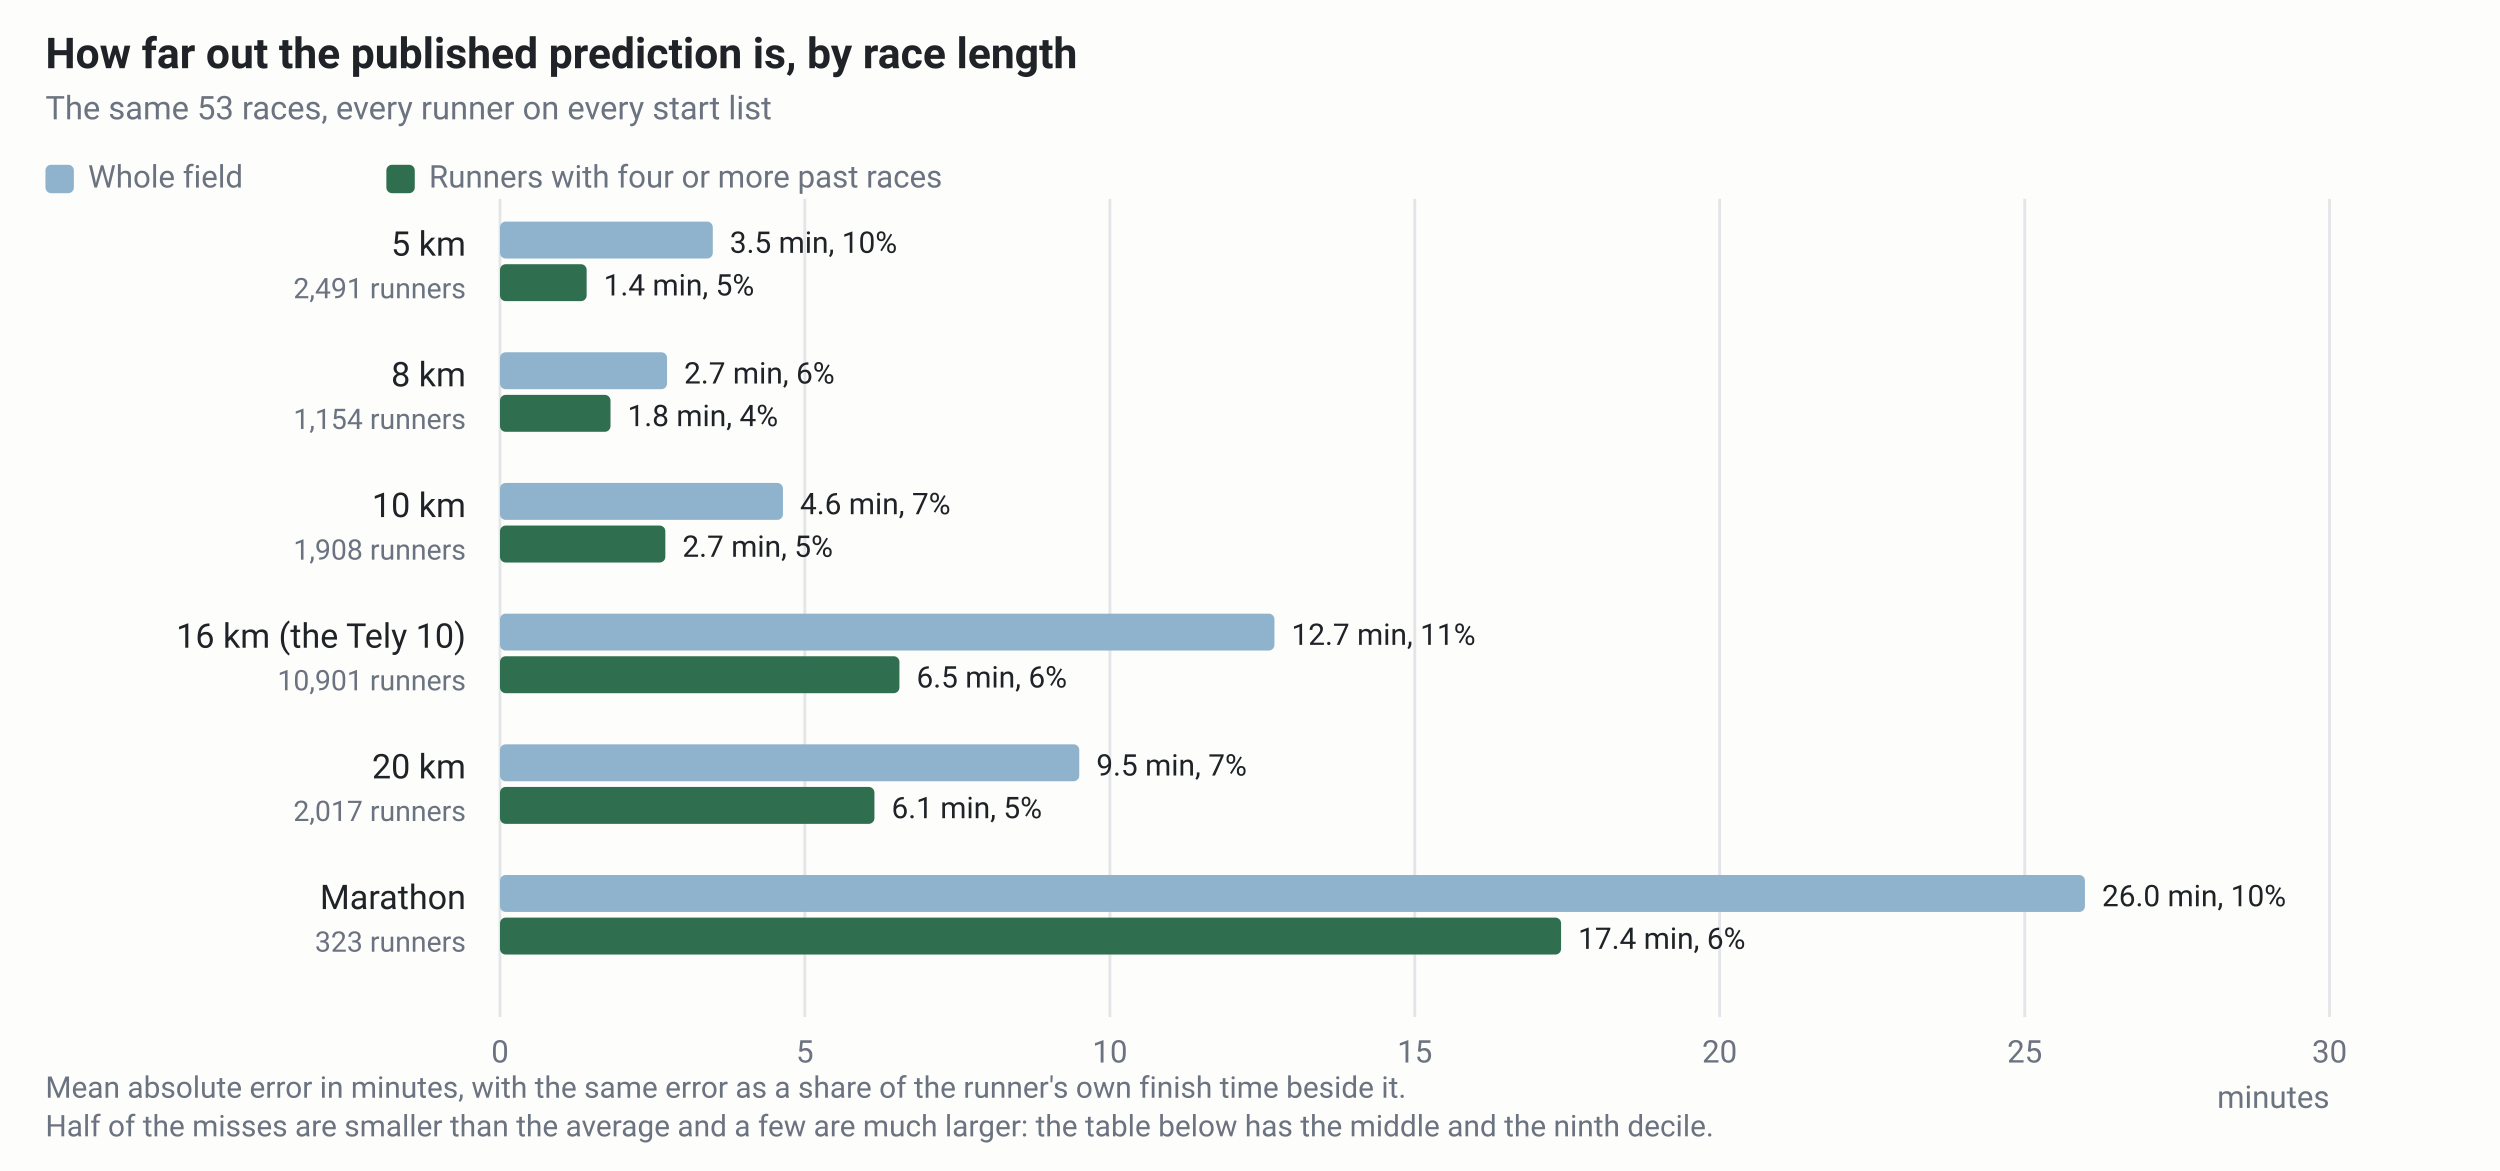
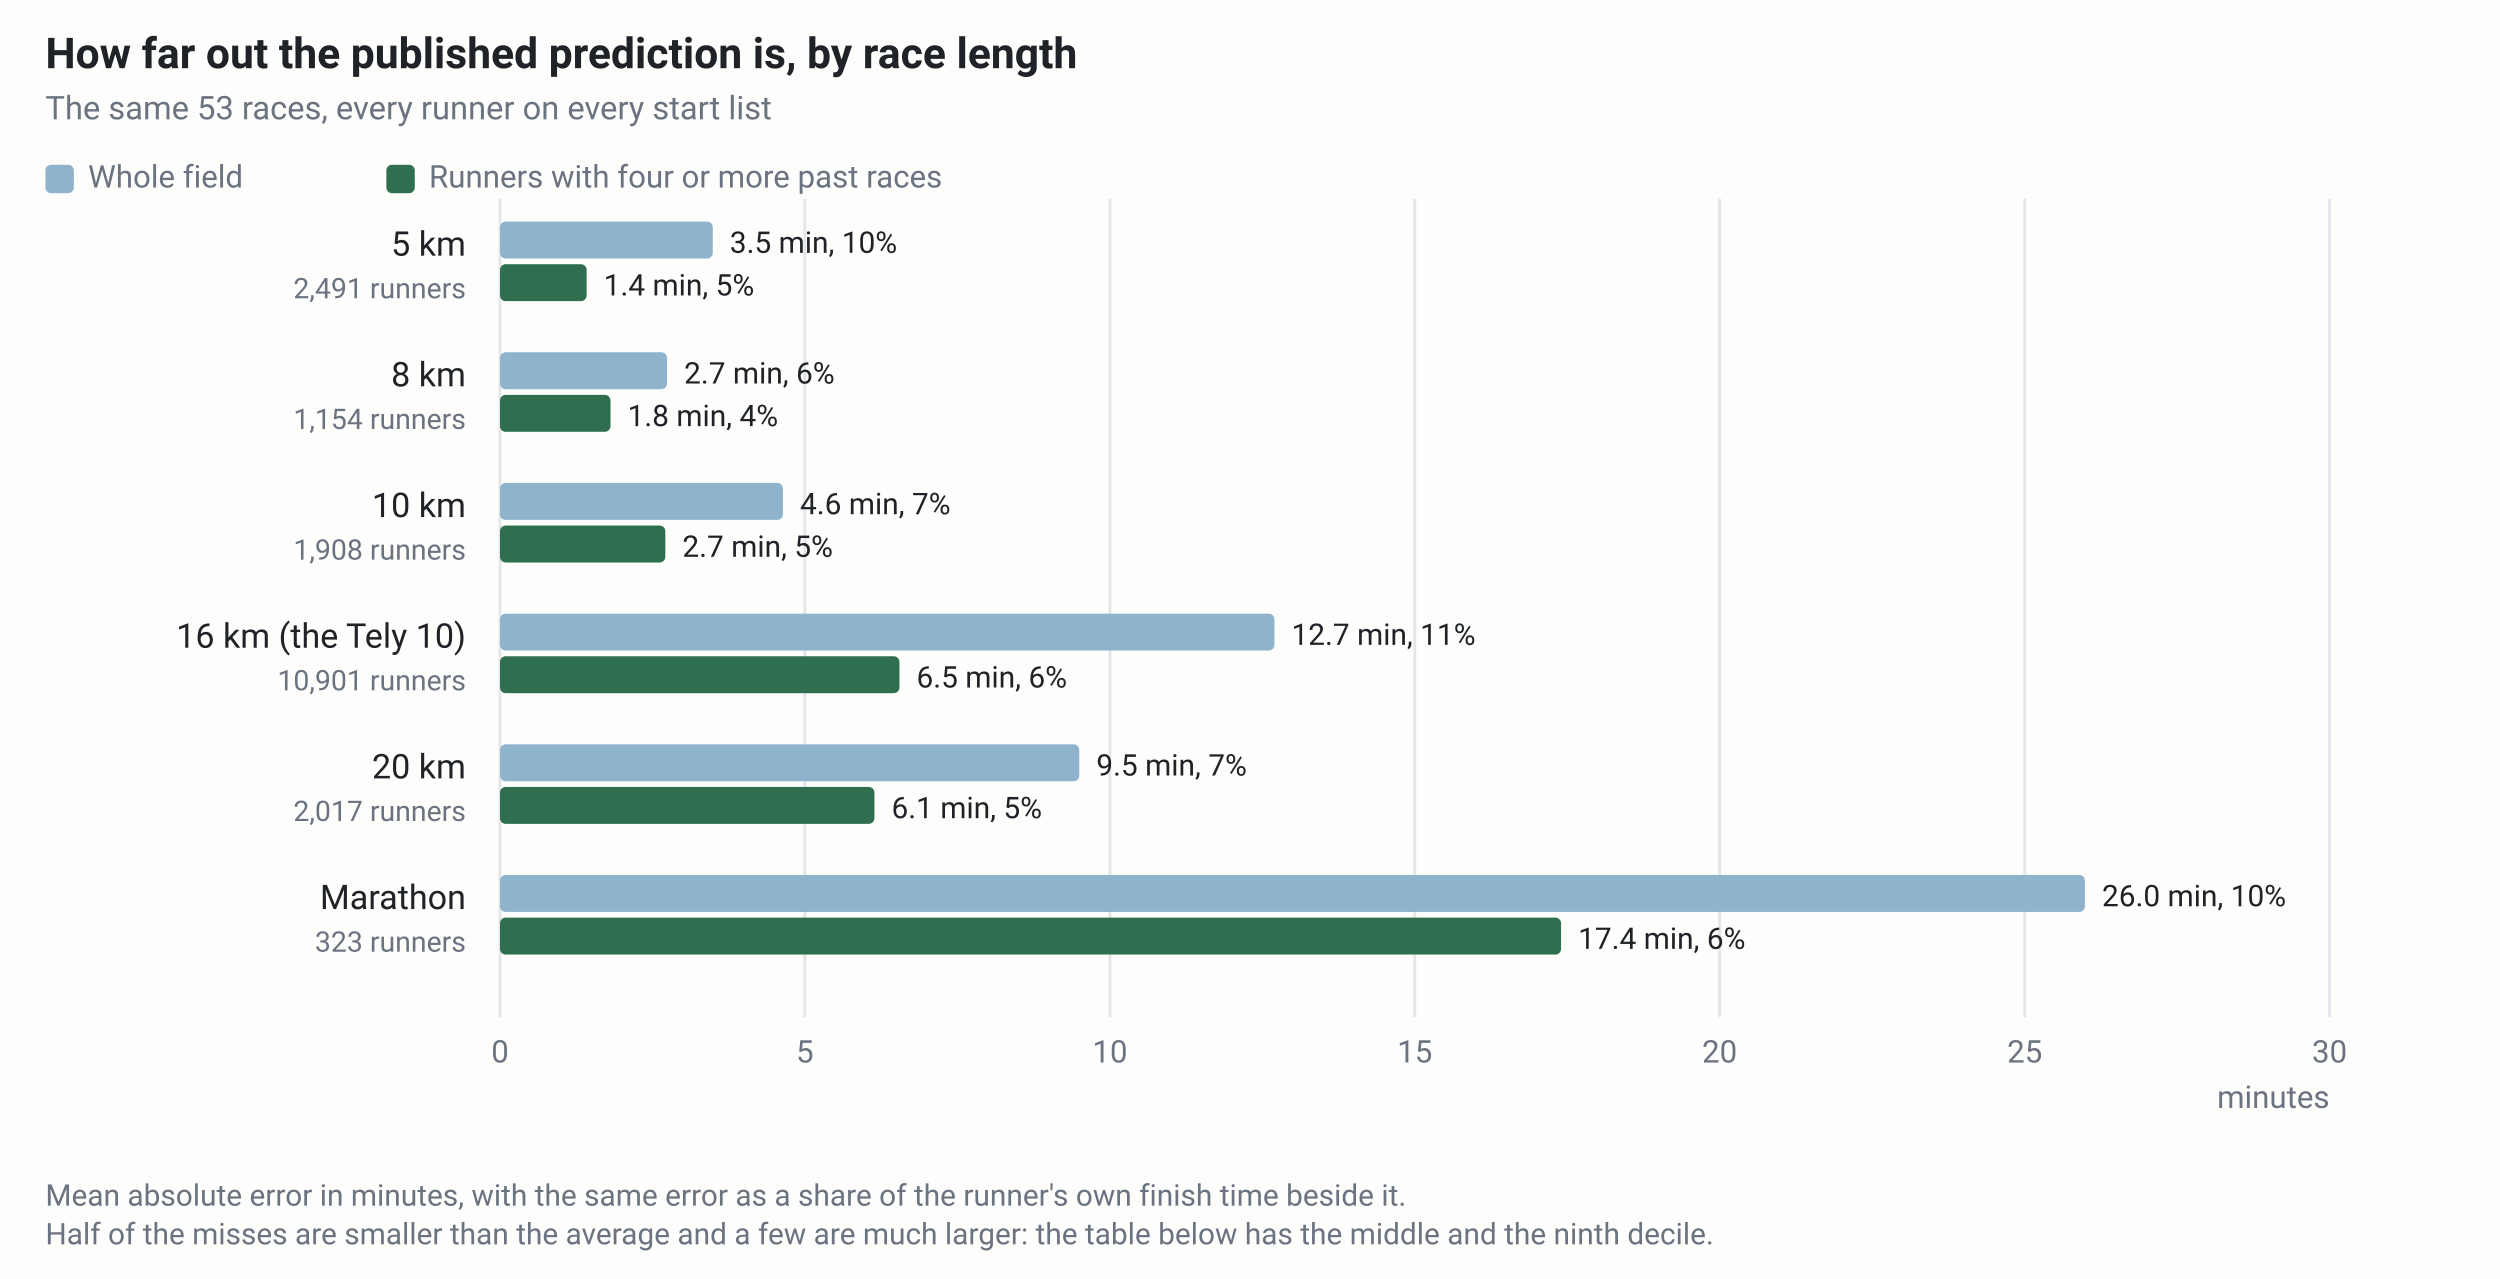
- <svg xmlns="http://www.w3.org/2000/svg" viewBox="0 0 880 412" width="880" height="412" role="img" aria-label="How far out the published prediction is, by race length" font-family="system-ui, -apple-system, 'Segoe UI', Roboto, Helvetica, Arial, sans-serif">
-   <rect width="880" height="412" fill="#fdfdfb" />
+ <svg xmlns="http://www.w3.org/2000/svg" viewBox="0 0 880 450" width="880" height="450" role="img" aria-label="How far out the published prediction is, by race length" font-family="system-ui, -apple-system, 'Segoe UI', Roboto, Helvetica, Arial, sans-serif">
+   <rect width="880" height="450" fill="#fdfdfb" />
  <text x="16" y="24" font-size="15" fill="#1f2328" text-anchor="start" font-weight="600">How far out the published prediction is, by race length</text>
  <text x="16" y="42" font-size="11.5" fill="#6b7280" text-anchor="start" font-weight="normal">The same 53 races, every runner on every start list</text>
  <rect x="16" y="58" width="10" height="10" rx="2" fill="#8fb3cc" />
  <text x="31" y="66" font-size="11" fill="#6b7280" text-anchor="start" font-weight="normal">Whole field</text>
  <rect x="136" y="58" width="10" height="10" rx="2" fill="#2f6f4f" />
  <text x="151" y="66" font-size="11" fill="#6b7280" text-anchor="start" font-weight="normal">Runners with four or more past races</text>
  <line x1="176" y1="70" x2="176" y2="358" stroke="#e3e5e8" stroke-width="1" />
  <text x="176" y="374" font-size="11" fill="#6b7280" text-anchor="middle" font-weight="normal">0</text>
  <line x1="283.3" y1="70" x2="283.3" y2="358" stroke="#e3e5e8" stroke-width="1" />
  <text x="283.3" y="374" font-size="11" fill="#6b7280" text-anchor="middle" font-weight="normal">5</text>
  <line x1="390.7" y1="70" x2="390.7" y2="358" stroke="#e3e5e8" stroke-width="1" />
  <text x="390.7" y="374" font-size="11" fill="#6b7280" text-anchor="middle" font-weight="normal">10</text>
  <line x1="498" y1="70" x2="498" y2="358" stroke="#e3e5e8" stroke-width="1" />
  <text x="498" y="374" font-size="11" fill="#6b7280" text-anchor="middle" font-weight="normal">15</text>
  <line x1="605.3" y1="70" x2="605.3" y2="358" stroke="#e3e5e8" stroke-width="1" />
  <text x="605.3" y="374" font-size="11" fill="#6b7280" text-anchor="middle" font-weight="normal">20</text>
  <line x1="712.7" y1="70" x2="712.7" y2="358" stroke="#e3e5e8" stroke-width="1" />
  <text x="712.7" y="374" font-size="11" fill="#6b7280" text-anchor="middle" font-weight="normal">25</text>
  <line x1="820" y1="70" x2="820" y2="358" stroke="#e3e5e8" stroke-width="1" />
  <text x="820" y="374" font-size="11" fill="#6b7280" text-anchor="middle" font-weight="normal">30</text>
  <text x="820" y="390" font-size="11" fill="#6b7280" text-anchor="end" font-weight="normal">minutes</text>
  <text x="164" y="90" font-size="12" fill="#1f2328" text-anchor="end" font-weight="normal">5 km</text>
  <text x="164" y="105" font-size="10" fill="#6b7280" text-anchor="end" font-weight="normal">2,491 runners</text>
  <rect x="176" y="78" width="74.9" height="13" rx="2" fill="#8fb3cc" />
  <text x="256.9" y="89" font-size="10.5" fill="#1f2328" text-anchor="start" font-weight="normal">3.5 min, 10%</text>
  <rect x="176" y="93" width="30.5" height="13" rx="2" fill="#2f6f4f" />
  <text x="212.5" y="104" font-size="10.5" fill="#1f2328" text-anchor="start" font-weight="normal">1.4 min, 5%</text>
  <text x="164" y="136" font-size="12" fill="#1f2328" text-anchor="end" font-weight="normal">8 km</text>
  <text x="164" y="151" font-size="10" fill="#6b7280" text-anchor="end" font-weight="normal">1,154 runners</text>
  <rect x="176" y="124" width="58.8" height="13" rx="2" fill="#8fb3cc" />
  <text x="240.8" y="135" font-size="10.5" fill="#1f2328" text-anchor="start" font-weight="normal">2.7 min, 6%</text>
  <rect x="176" y="139" width="38.9" height="13" rx="2" fill="#2f6f4f" />
  <text x="220.9" y="150" font-size="10.5" fill="#1f2328" text-anchor="start" font-weight="normal">1.8 min, 4%</text>
  <text x="164" y="182" font-size="12" fill="#1f2328" text-anchor="end" font-weight="normal">10 km</text>
  <text x="164" y="197" font-size="10" fill="#6b7280" text-anchor="end" font-weight="normal">1,908 runners</text>
  <rect x="176" y="170" width="99.6" height="13" rx="2" fill="#8fb3cc" />
  <text x="281.6" y="181" font-size="10.5" fill="#1f2328" text-anchor="start" font-weight="normal">4.6 min, 7%</text>
  <rect x="176" y="185" width="58.2" height="13" rx="2" fill="#2f6f4f" />
  <text x="240.2" y="196" font-size="10.5" fill="#1f2328" text-anchor="start" font-weight="normal">2.7 min, 5%</text>
  <text x="164" y="228" font-size="12" fill="#1f2328" text-anchor="end" font-weight="normal">16 km (the Tely 10)</text>
  <text x="164" y="243" font-size="10" fill="#6b7280" text-anchor="end" font-weight="normal">10,901 runners</text>
  <rect x="176" y="216" width="272.6" height="13" rx="2" fill="#8fb3cc" />
  <text x="454.6" y="227" font-size="10.5" fill="#1f2328" text-anchor="start" font-weight="normal">12.7 min, 11%</text>
  <rect x="176" y="231" width="140.6" height="13" rx="2" fill="#2f6f4f" />
  <text x="322.6" y="242" font-size="10.5" fill="#1f2328" text-anchor="start" font-weight="normal">6.5 min, 6%</text>
  <text x="164" y="274" font-size="12" fill="#1f2328" text-anchor="end" font-weight="normal">20 km</text>
  <text x="164" y="289" font-size="10" fill="#6b7280" text-anchor="end" font-weight="normal">2,017 runners</text>
  <rect x="176" y="262" width="203.9" height="13" rx="2" fill="#8fb3cc" />
  <text x="385.9" y="273" font-size="10.5" fill="#1f2328" text-anchor="start" font-weight="normal">9.5 min, 7%</text>
  <rect x="176" y="277" width="131.8" height="13" rx="2" fill="#2f6f4f" />
  <text x="313.8" y="288" font-size="10.5" fill="#1f2328" text-anchor="start" font-weight="normal">6.1 min, 5%</text>
  <text x="164" y="320" font-size="12" fill="#1f2328" text-anchor="end" font-weight="normal">Marathon</text>
  <text x="164" y="335" font-size="10" fill="#6b7280" text-anchor="end" font-weight="normal">323 runners</text>
  <rect x="176" y="308" width="557.9" height="13" rx="2" fill="#8fb3cc" />
  <text x="739.9" y="319" font-size="10.5" fill="#1f2328" text-anchor="start" font-weight="normal">26.0 min, 10%</text>
  <rect x="176" y="323" width="373.5" height="13" rx="2" fill="#2f6f4f" />
  <text x="555.5" y="334" font-size="10.5" fill="#1f2328" text-anchor="start" font-weight="normal">17.4 min, 6%</text>
-   <text x="16" y="386.4" font-size="10.5" fill="#6b7280" text-anchor="start" font-weight="normal">Mean absolute error in minutes, with the same error as a share of the runner's own finish time beside it.</text>
-   <text x="16" y="400" font-size="10.5" fill="#6b7280" text-anchor="start" font-weight="normal">Half of the misses are smaller than the average and a few are much larger: the table below has the middle and the ninth decile.</text>
+   <text x="16" y="424.4" font-size="10.5" fill="#6b7280" text-anchor="start" font-weight="normal">Mean absolute error in minutes, with the same error as a share of the runner's own finish time beside it.</text>
+   <text x="16" y="438" font-size="10.5" fill="#6b7280" text-anchor="start" font-weight="normal">Half of the misses are smaller than the average and a few are much larger: the table below has the middle and the ninth decile.</text>
</svg>
